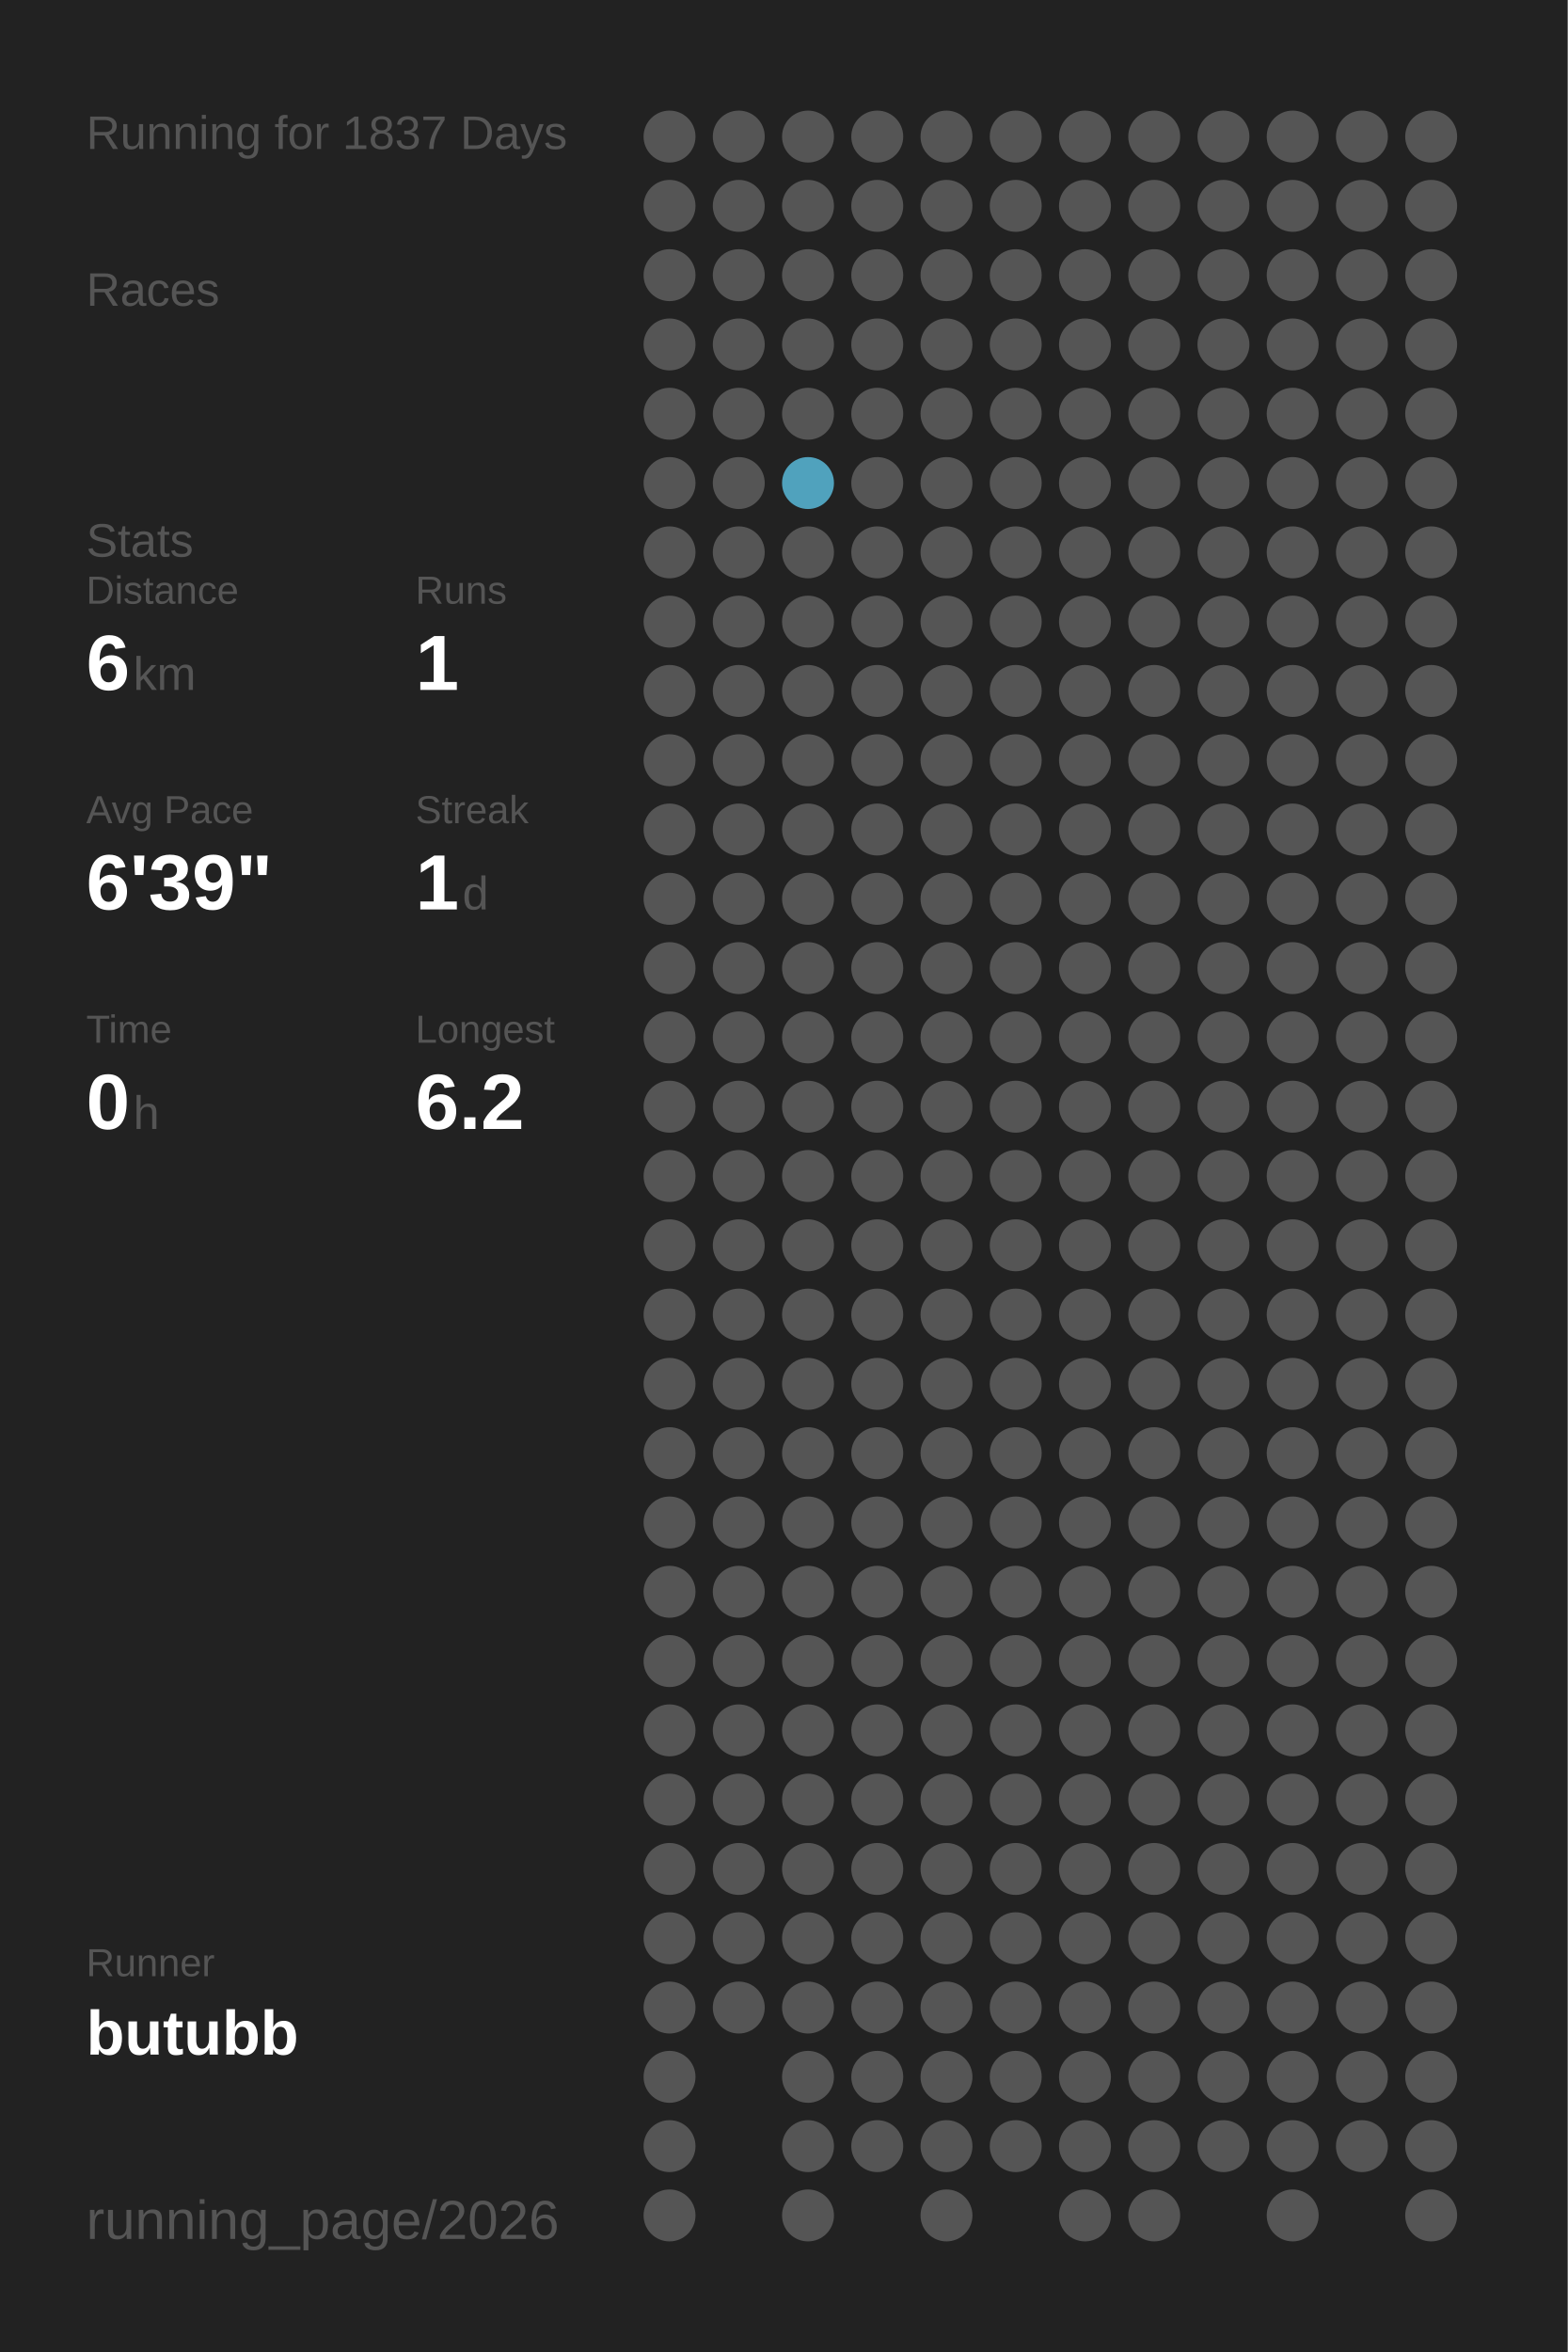
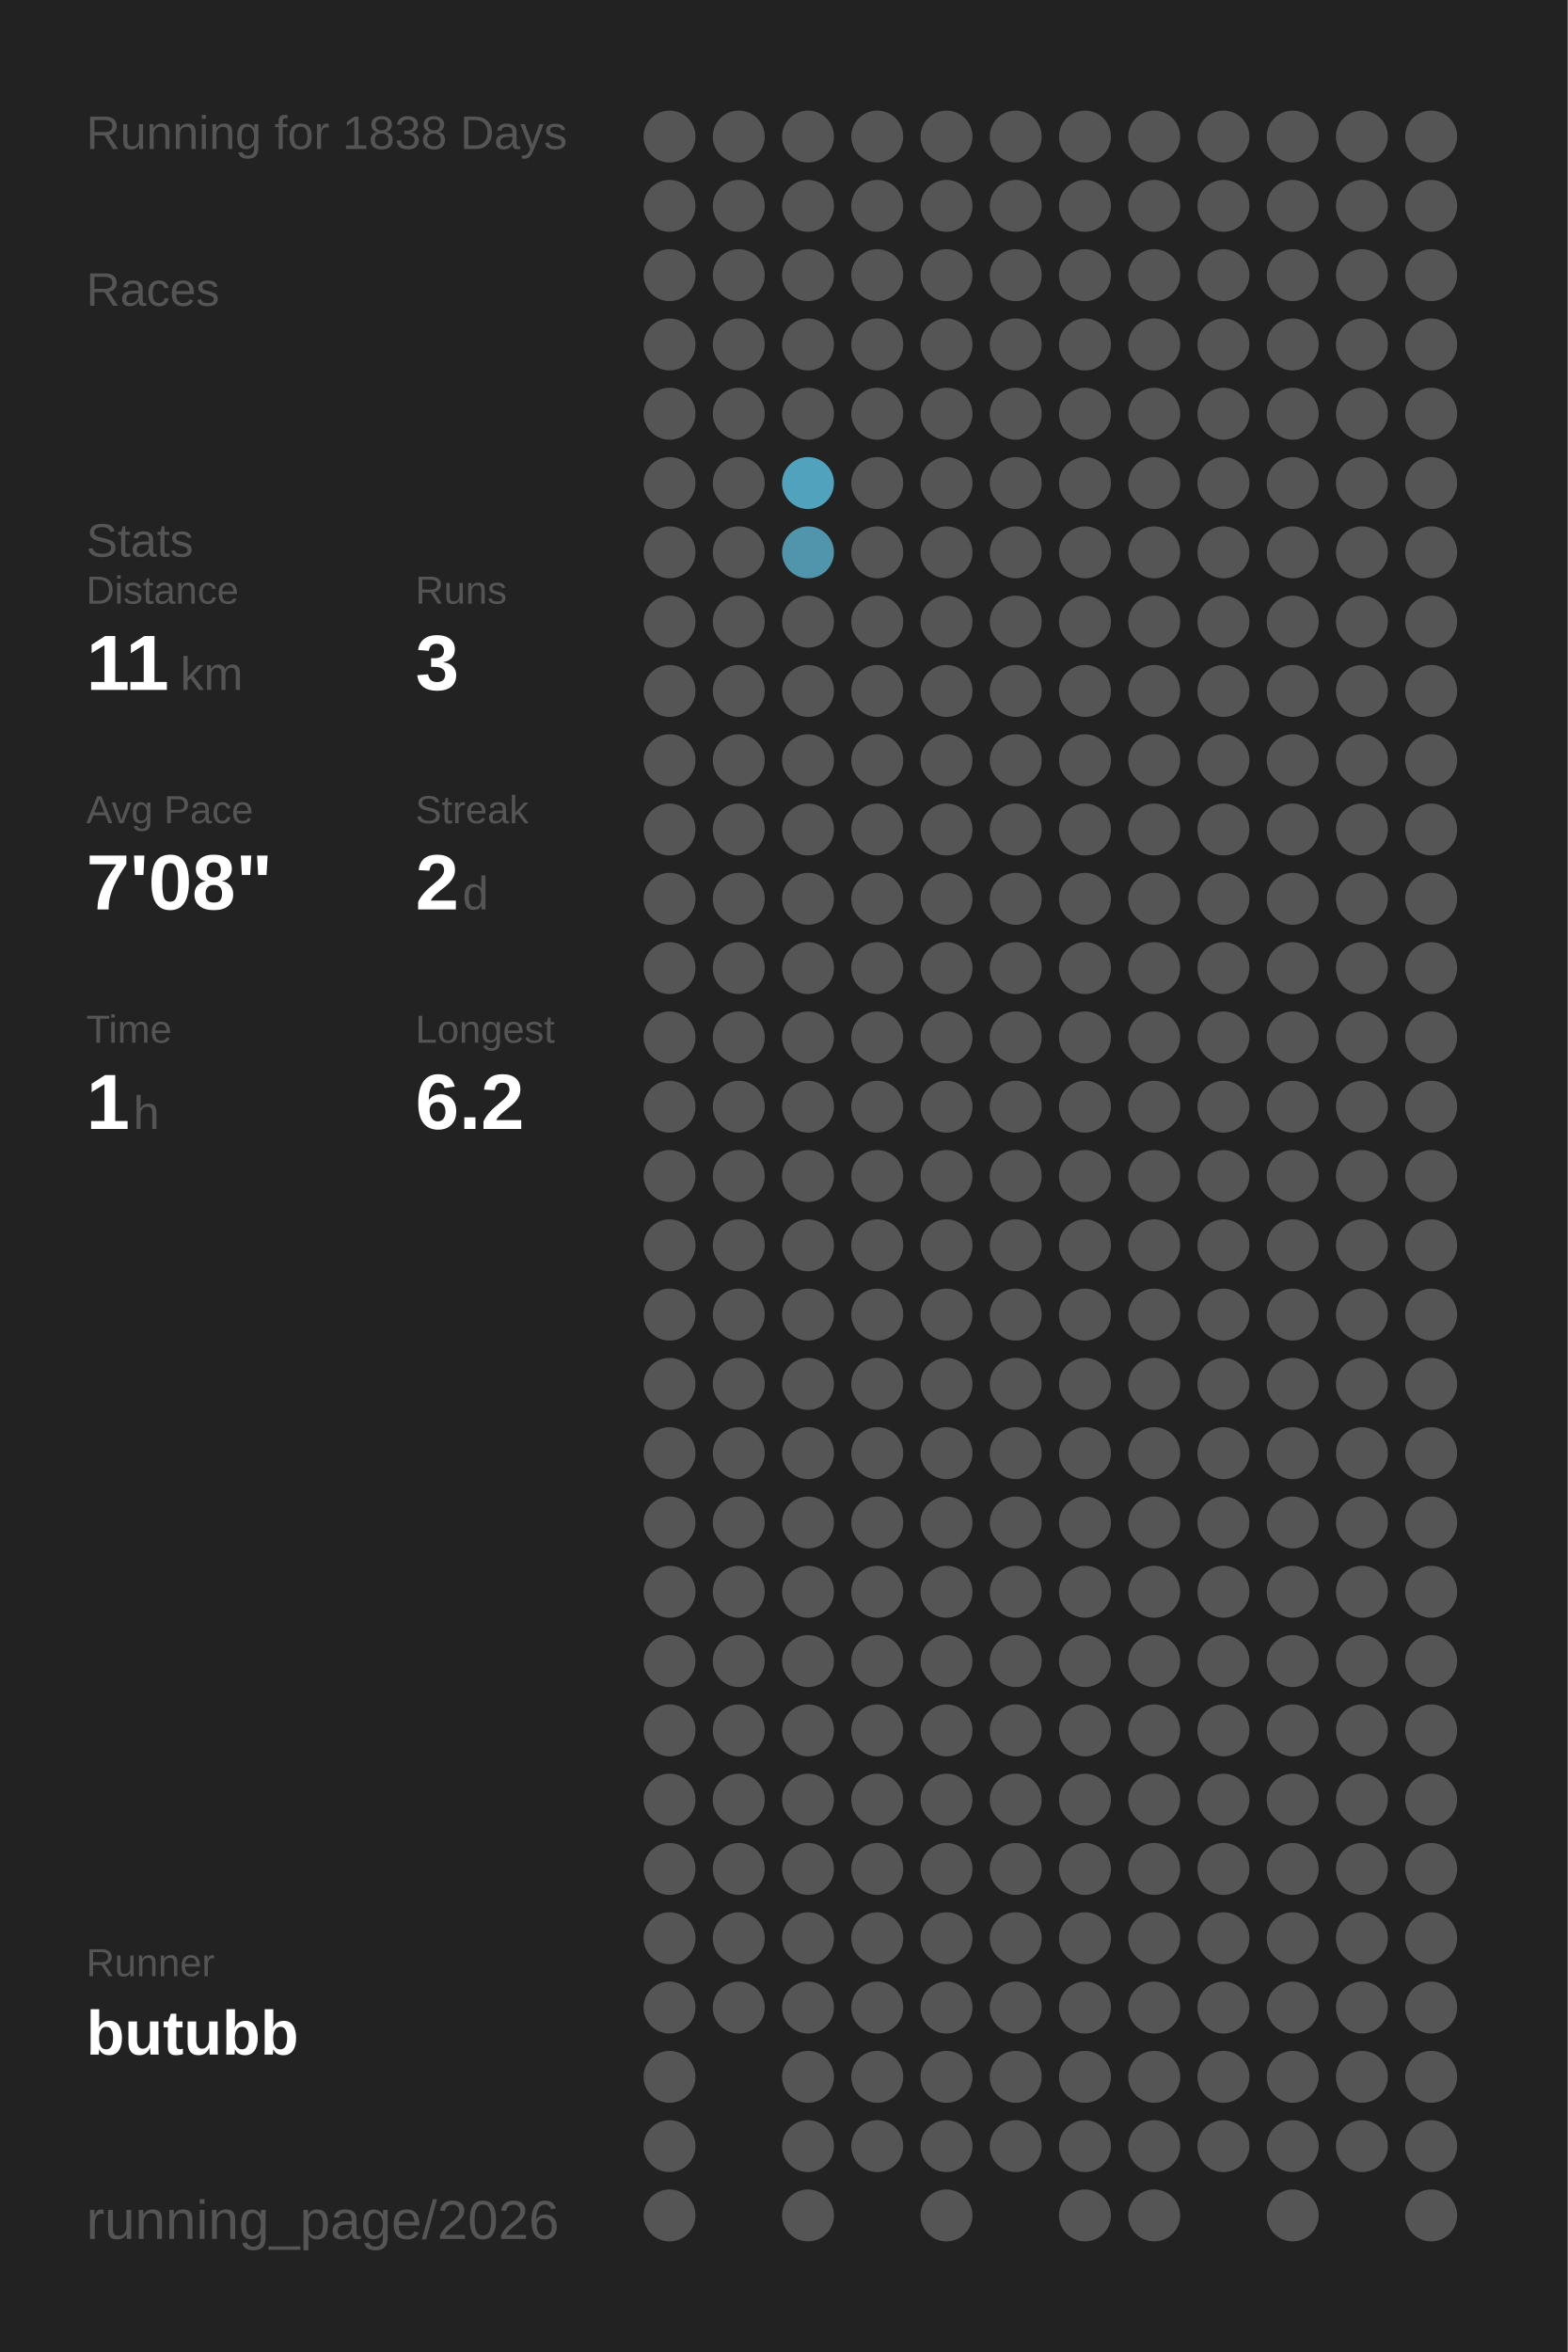
<svg xmlns="http://www.w3.org/2000/svg" baseProfile="full" height="300mm" version="1.1" viewBox="0,0,200,300" width="200mm">
  <defs />
  <rect fill="#222222" height="300" width="200" x="0" y="0" />
-   <text fill="#555555" style="font-size:6px; font-family:Arial;" x="11" y="19">Running for 1837 Days</text>
+   <text fill="#555555" style="font-size:6px; font-family:Arial;" x="11" y="19">Running for 1838 Days</text>
  <text fill="#555555" style="font-size:6px; font-family:Arial;" x="11" y="39">Races</text>
  <text fill="#555555" style="font-size:6px; font-family:Arial;" x="11" y="71">Stats</text>
  <text fill="#555555" style="font-size:5px; font-family:Arial;" x="11" y="77">Distance</text>
-   <text fill="#FFFFFF" style="font-size:10px; font-family:Arial; font-weight:bold;" x="11" y="88">6</text>
-   <text fill="#555555" style="font-size:6px; font-family:Arial;" x="17" y="88">km</text>
+   <text fill="#FFFFFF" style="font-size:10px; font-family:Arial; font-weight:bold;" x="11" y="88">11</text>
+   <text fill="#555555" style="font-size:6px; font-family:Arial;" x="23" y="88">km</text>
  <text fill="#555555" style="font-size:5px; font-family:Arial;" x="53" y="77">Runs</text>
-   <text fill="#FFFFFF" style="font-size:10px; font-family:Arial; font-weight:bold;" x="53" y="88">1</text>
+   <text fill="#FFFFFF" style="font-size:10px; font-family:Arial; font-weight:bold;" x="53" y="88">3</text>
  <text fill="#555555" style="font-size:5px; font-family:Arial;" x="11" y="105">Avg Pace</text>
-   <text fill="#FFFFFF" style="font-size:10px; font-family:Arial; font-weight:bold;" x="11" y="116">6'39"</text>
+   <text fill="#FFFFFF" style="font-size:10px; font-family:Arial; font-weight:bold;" x="11" y="116">7'08"</text>
  <text fill="#555555" style="font-size:5px; font-family:Arial;" x="53" y="105">Streak</text>
-   <text fill="#FFFFFF" style="font-size:10px; font-family:Arial; font-weight:bold;" x="53" y="116">1</text>
+   <text fill="#FFFFFF" style="font-size:10px; font-family:Arial; font-weight:bold;" x="53" y="116">2</text>
  <text fill="#555555" style="font-size:6px; font-family:Arial;" x="59" y="116">d</text>
  <text fill="#555555" style="font-size:5px; font-family:Arial;" x="11" y="133">Time</text>
-   <text fill="#FFFFFF" style="font-size:10px; font-family:Arial; font-weight:bold;" x="11" y="144">0</text>
+   <text fill="#FFFFFF" style="font-size:10px; font-family:Arial; font-weight:bold;" x="11" y="144">1</text>
  <text fill="#555555" style="font-size:6px; font-family:Arial;" x="17" y="144">h</text>
  <text fill="#555555" style="font-size:5px; font-family:Arial;" x="53" y="133">Longest</text>
  <text fill="#FFFFFF" style="font-size:10px; font-family:Arial; font-weight:bold;" x="53" y="144">6.2</text>
  <text fill="#555555" style="font-size:5px; font-family:Arial;" x="11" y="252.065">Runner</text>
  <text fill="#FFFFFF" style="font-size:8px; font-family:Arial; font-weight:bold;" x="11" y="262.065">butubb</text>
  <text fill="#555555" style="font-size:7px; font-family:Arial;" x="11" y="285.581">running_page/2026</text>
  <circle cx="85.417" cy="17.419" fill="#555555" r="3.312" />
  <circle cx="85.417" cy="26.258" fill="#555555" r="3.312" />
  <circle cx="85.417" cy="35.097" fill="#555555" r="3.312" />
  <circle cx="85.417" cy="43.935" fill="#555555" r="3.312" />
  <circle cx="85.417" cy="52.774" fill="#555555" r="3.312" />
  <circle cx="85.417" cy="61.613" fill="#555555" r="3.312" />
  <circle cx="85.417" cy="70.452" fill="#555555" r="3.312" />
  <circle cx="85.417" cy="79.29" fill="#555555" r="3.312" />
  <circle cx="85.417" cy="88.129" fill="#555555" r="3.312" />
  <circle cx="85.417" cy="96.968" fill="#555555" r="3.312" />
  <circle cx="85.417" cy="105.806" fill="#555555" r="3.312" />
  <circle cx="85.417" cy="114.645" fill="#555555" r="3.312" />
  <circle cx="85.417" cy="123.484" fill="#555555" r="3.312" />
  <circle cx="85.417" cy="132.323" fill="#555555" r="3.312" />
  <circle cx="85.417" cy="141.161" fill="#555555" r="3.312" />
  <circle cx="85.417" cy="150" fill="#555555" r="3.312" />
  <circle cx="85.417" cy="158.839" fill="#555555" r="3.312" />
  <circle cx="85.417" cy="167.677" fill="#555555" r="3.312" />
  <circle cx="85.417" cy="176.516" fill="#555555" r="3.312" />
  <circle cx="85.417" cy="185.355" fill="#555555" r="3.312" />
  <circle cx="85.417" cy="194.194" fill="#555555" r="3.312" />
  <circle cx="85.417" cy="203.032" fill="#555555" r="3.312" />
  <circle cx="85.417" cy="211.871" fill="#555555" r="3.312" />
  <circle cx="85.417" cy="220.71" fill="#555555" r="3.312" />
  <circle cx="85.417" cy="229.548" fill="#555555" r="3.312" />
  <circle cx="85.417" cy="238.387" fill="#555555" r="3.312" />
  <circle cx="85.417" cy="247.226" fill="#555555" r="3.312" />
  <circle cx="85.417" cy="256.065" fill="#555555" r="3.312" />
  <circle cx="85.417" cy="264.903" fill="#555555" r="3.312" />
  <circle cx="85.417" cy="273.742" fill="#555555" r="3.312" />
  <circle cx="85.417" cy="282.581" fill="#555555" r="3.312" />
  <circle cx="94.25" cy="17.419" fill="#555555" r="3.312" />
  <circle cx="94.25" cy="26.258" fill="#555555" r="3.312" />
  <circle cx="94.25" cy="35.097" fill="#555555" r="3.312" />
  <circle cx="94.25" cy="43.935" fill="#555555" r="3.312" />
  <circle cx="94.25" cy="52.774" fill="#555555" r="3.312" />
  <circle cx="94.25" cy="61.613" fill="#555555" r="3.312" />
  <circle cx="94.25" cy="70.452" fill="#555555" r="3.312" />
  <circle cx="94.25" cy="79.29" fill="#555555" r="3.312" />
  <circle cx="94.25" cy="88.129" fill="#555555" r="3.312" />
  <circle cx="94.25" cy="96.968" fill="#555555" r="3.312" />
  <circle cx="94.25" cy="105.806" fill="#555555" r="3.312" />
  <circle cx="94.25" cy="114.645" fill="#555555" r="3.312" />
  <circle cx="94.25" cy="123.484" fill="#555555" r="3.312" />
  <circle cx="94.25" cy="132.323" fill="#555555" r="3.312" />
  <circle cx="94.25" cy="141.161" fill="#555555" r="3.312" />
  <circle cx="94.25" cy="150" fill="#555555" r="3.312" />
  <circle cx="94.25" cy="158.839" fill="#555555" r="3.312" />
  <circle cx="94.25" cy="167.677" fill="#555555" r="3.312" />
  <circle cx="94.25" cy="176.516" fill="#555555" r="3.312" />
  <circle cx="94.25" cy="185.355" fill="#555555" r="3.312" />
  <circle cx="94.25" cy="194.194" fill="#555555" r="3.312" />
  <circle cx="94.25" cy="203.032" fill="#555555" r="3.312" />
  <circle cx="94.25" cy="211.871" fill="#555555" r="3.312" />
  <circle cx="94.25" cy="220.71" fill="#555555" r="3.312" />
  <circle cx="94.25" cy="229.548" fill="#555555" r="3.312" />
  <circle cx="94.25" cy="238.387" fill="#555555" r="3.312" />
  <circle cx="94.25" cy="247.226" fill="#555555" r="3.312" />
  <circle cx="94.25" cy="256.065" fill="#555555" r="3.312" />
  <circle cx="103.083" cy="17.419" fill="#555555" r="3.312" />
  <circle cx="103.083" cy="26.258" fill="#555555" r="3.312" />
  <circle cx="103.083" cy="35.097" fill="#555555" r="3.312" />
  <circle cx="103.083" cy="43.935" fill="#555555" r="3.312" />
  <circle cx="103.083" cy="52.774" fill="#555555" r="3.312" />
  <circle cx="103.083" cy="61.613" fill="#50a2bd" r="3.312" />
-   <circle cx="103.083" cy="70.452" fill="#555555" r="3.312" />
+   <circle cx="103.083" cy="70.452" fill="#5095ac" r="3.312" />
  <circle cx="103.083" cy="79.29" fill="#555555" r="3.312" />
  <circle cx="103.083" cy="88.129" fill="#555555" r="3.312" />
  <circle cx="103.083" cy="96.968" fill="#555555" r="3.312" />
  <circle cx="103.083" cy="105.806" fill="#555555" r="3.312" />
  <circle cx="103.083" cy="114.645" fill="#555555" r="3.312" />
  <circle cx="103.083" cy="123.484" fill="#555555" r="3.312" />
  <circle cx="103.083" cy="132.323" fill="#555555" r="3.312" />
  <circle cx="103.083" cy="141.161" fill="#555555" r="3.312" />
  <circle cx="103.083" cy="150" fill="#555555" r="3.312" />
  <circle cx="103.083" cy="158.839" fill="#555555" r="3.312" />
  <circle cx="103.083" cy="167.677" fill="#555555" r="3.312" />
  <circle cx="103.083" cy="176.516" fill="#555555" r="3.312" />
  <circle cx="103.083" cy="185.355" fill="#555555" r="3.312" />
  <circle cx="103.083" cy="194.194" fill="#555555" r="3.312" />
  <circle cx="103.083" cy="203.032" fill="#555555" r="3.312" />
  <circle cx="103.083" cy="211.871" fill="#555555" r="3.312" />
  <circle cx="103.083" cy="220.71" fill="#555555" r="3.312" />
  <circle cx="103.083" cy="229.548" fill="#555555" r="3.312" />
  <circle cx="103.083" cy="238.387" fill="#555555" r="3.312" />
  <circle cx="103.083" cy="247.226" fill="#555555" r="3.312" />
  <circle cx="103.083" cy="256.065" fill="#555555" r="3.312" />
  <circle cx="103.083" cy="264.903" fill="#555555" r="3.312" />
  <circle cx="103.083" cy="273.742" fill="#555555" r="3.312" />
  <circle cx="103.083" cy="282.581" fill="#555555" r="3.312" />
  <circle cx="111.917" cy="17.419" fill="#555555" r="3.312" />
  <circle cx="111.917" cy="26.258" fill="#555555" r="3.312" />
  <circle cx="111.917" cy="35.097" fill="#555555" r="3.312" />
  <circle cx="111.917" cy="43.935" fill="#555555" r="3.312" />
  <circle cx="111.917" cy="52.774" fill="#555555" r="3.312" />
  <circle cx="111.917" cy="61.613" fill="#555555" r="3.312" />
  <circle cx="111.917" cy="70.452" fill="#555555" r="3.312" />
  <circle cx="111.917" cy="79.29" fill="#555555" r="3.312" />
  <circle cx="111.917" cy="88.129" fill="#555555" r="3.312" />
  <circle cx="111.917" cy="96.968" fill="#555555" r="3.312" />
  <circle cx="111.917" cy="105.806" fill="#555555" r="3.312" />
  <circle cx="111.917" cy="114.645" fill="#555555" r="3.312" />
  <circle cx="111.917" cy="123.484" fill="#555555" r="3.312" />
  <circle cx="111.917" cy="132.323" fill="#555555" r="3.312" />
  <circle cx="111.917" cy="141.161" fill="#555555" r="3.312" />
  <circle cx="111.917" cy="150" fill="#555555" r="3.312" />
  <circle cx="111.917" cy="158.839" fill="#555555" r="3.312" />
  <circle cx="111.917" cy="167.677" fill="#555555" r="3.312" />
  <circle cx="111.917" cy="176.516" fill="#555555" r="3.312" />
  <circle cx="111.917" cy="185.355" fill="#555555" r="3.312" />
  <circle cx="111.917" cy="194.194" fill="#555555" r="3.312" />
  <circle cx="111.917" cy="203.032" fill="#555555" r="3.312" />
  <circle cx="111.917" cy="211.871" fill="#555555" r="3.312" />
  <circle cx="111.917" cy="220.71" fill="#555555" r="3.312" />
  <circle cx="111.917" cy="229.548" fill="#555555" r="3.312" />
  <circle cx="111.917" cy="238.387" fill="#555555" r="3.312" />
  <circle cx="111.917" cy="247.226" fill="#555555" r="3.312" />
  <circle cx="111.917" cy="256.065" fill="#555555" r="3.312" />
  <circle cx="111.917" cy="264.903" fill="#555555" r="3.312" />
  <circle cx="111.917" cy="273.742" fill="#555555" r="3.312" />
  <circle cx="120.75" cy="17.419" fill="#555555" r="3.312" />
  <circle cx="120.75" cy="26.258" fill="#555555" r="3.312" />
  <circle cx="120.75" cy="35.097" fill="#555555" r="3.312" />
  <circle cx="120.75" cy="43.935" fill="#555555" r="3.312" />
  <circle cx="120.75" cy="52.774" fill="#555555" r="3.312" />
  <circle cx="120.75" cy="61.613" fill="#555555" r="3.312" />
  <circle cx="120.75" cy="70.452" fill="#555555" r="3.312" />
  <circle cx="120.75" cy="79.29" fill="#555555" r="3.312" />
  <circle cx="120.75" cy="88.129" fill="#555555" r="3.312" />
  <circle cx="120.75" cy="96.968" fill="#555555" r="3.312" />
  <circle cx="120.75" cy="105.806" fill="#555555" r="3.312" />
  <circle cx="120.75" cy="114.645" fill="#555555" r="3.312" />
  <circle cx="120.75" cy="123.484" fill="#555555" r="3.312" />
  <circle cx="120.75" cy="132.323" fill="#555555" r="3.312" />
  <circle cx="120.75" cy="141.161" fill="#555555" r="3.312" />
  <circle cx="120.75" cy="150" fill="#555555" r="3.312" />
  <circle cx="120.75" cy="158.839" fill="#555555" r="3.312" />
  <circle cx="120.75" cy="167.677" fill="#555555" r="3.312" />
  <circle cx="120.75" cy="176.516" fill="#555555" r="3.312" />
  <circle cx="120.75" cy="185.355" fill="#555555" r="3.312" />
  <circle cx="120.75" cy="194.194" fill="#555555" r="3.312" />
  <circle cx="120.75" cy="203.032" fill="#555555" r="3.312" />
  <circle cx="120.75" cy="211.871" fill="#555555" r="3.312" />
  <circle cx="120.75" cy="220.71" fill="#555555" r="3.312" />
  <circle cx="120.75" cy="229.548" fill="#555555" r="3.312" />
  <circle cx="120.75" cy="238.387" fill="#555555" r="3.312" />
  <circle cx="120.75" cy="247.226" fill="#555555" r="3.312" />
  <circle cx="120.75" cy="256.065" fill="#555555" r="3.312" />
  <circle cx="120.75" cy="264.903" fill="#555555" r="3.312" />
  <circle cx="120.75" cy="273.742" fill="#555555" r="3.312" />
  <circle cx="120.75" cy="282.581" fill="#555555" r="3.312" />
  <circle cx="129.583" cy="17.419" fill="#555555" r="3.312" />
  <circle cx="129.583" cy="26.258" fill="#555555" r="3.312" />
  <circle cx="129.583" cy="35.097" fill="#555555" r="3.312" />
  <circle cx="129.583" cy="43.935" fill="#555555" r="3.312" />
  <circle cx="129.583" cy="52.774" fill="#555555" r="3.312" />
  <circle cx="129.583" cy="61.613" fill="#555555" r="3.312" />
  <circle cx="129.583" cy="70.452" fill="#555555" r="3.312" />
  <circle cx="129.583" cy="79.29" fill="#555555" r="3.312" />
  <circle cx="129.583" cy="88.129" fill="#555555" r="3.312" />
  <circle cx="129.583" cy="96.968" fill="#555555" r="3.312" />
  <circle cx="129.583" cy="105.806" fill="#555555" r="3.312" />
  <circle cx="129.583" cy="114.645" fill="#555555" r="3.312" />
  <circle cx="129.583" cy="123.484" fill="#555555" r="3.312" />
  <circle cx="129.583" cy="132.323" fill="#555555" r="3.312" />
  <circle cx="129.583" cy="141.161" fill="#555555" r="3.312" />
  <circle cx="129.583" cy="150" fill="#555555" r="3.312" />
  <circle cx="129.583" cy="158.839" fill="#555555" r="3.312" />
  <circle cx="129.583" cy="167.677" fill="#555555" r="3.312" />
  <circle cx="129.583" cy="176.516" fill="#555555" r="3.312" />
  <circle cx="129.583" cy="185.355" fill="#555555" r="3.312" />
  <circle cx="129.583" cy="194.194" fill="#555555" r="3.312" />
  <circle cx="129.583" cy="203.032" fill="#555555" r="3.312" />
  <circle cx="129.583" cy="211.871" fill="#555555" r="3.312" />
  <circle cx="129.583" cy="220.71" fill="#555555" r="3.312" />
  <circle cx="129.583" cy="229.548" fill="#555555" r="3.312" />
  <circle cx="129.583" cy="238.387" fill="#555555" r="3.312" />
  <circle cx="129.583" cy="247.226" fill="#555555" r="3.312" />
  <circle cx="129.583" cy="256.065" fill="#555555" r="3.312" />
  <circle cx="129.583" cy="264.903" fill="#555555" r="3.312" />
  <circle cx="129.583" cy="273.742" fill="#555555" r="3.312" />
  <circle cx="138.417" cy="17.419" fill="#555555" r="3.312" />
  <circle cx="138.417" cy="26.258" fill="#555555" r="3.312" />
  <circle cx="138.417" cy="35.097" fill="#555555" r="3.312" />
  <circle cx="138.417" cy="43.935" fill="#555555" r="3.312" />
  <circle cx="138.417" cy="52.774" fill="#555555" r="3.312" />
  <circle cx="138.417" cy="61.613" fill="#555555" r="3.312" />
  <circle cx="138.417" cy="70.452" fill="#555555" r="3.312" />
  <circle cx="138.417" cy="79.29" fill="#555555" r="3.312" />
  <circle cx="138.417" cy="88.129" fill="#555555" r="3.312" />
  <circle cx="138.417" cy="96.968" fill="#555555" r="3.312" />
  <circle cx="138.417" cy="105.806" fill="#555555" r="3.312" />
  <circle cx="138.417" cy="114.645" fill="#555555" r="3.312" />
  <circle cx="138.417" cy="123.484" fill="#555555" r="3.312" />
  <circle cx="138.417" cy="132.323" fill="#555555" r="3.312" />
  <circle cx="138.417" cy="141.161" fill="#555555" r="3.312" />
  <circle cx="138.417" cy="150" fill="#555555" r="3.312" />
  <circle cx="138.417" cy="158.839" fill="#555555" r="3.312" />
  <circle cx="138.417" cy="167.677" fill="#555555" r="3.312" />
  <circle cx="138.417" cy="176.516" fill="#555555" r="3.312" />
  <circle cx="138.417" cy="185.355" fill="#555555" r="3.312" />
  <circle cx="138.417" cy="194.194" fill="#555555" r="3.312" />
  <circle cx="138.417" cy="203.032" fill="#555555" r="3.312" />
  <circle cx="138.417" cy="211.871" fill="#555555" r="3.312" />
  <circle cx="138.417" cy="220.71" fill="#555555" r="3.312" />
  <circle cx="138.417" cy="229.548" fill="#555555" r="3.312" />
  <circle cx="138.417" cy="238.387" fill="#555555" r="3.312" />
  <circle cx="138.417" cy="247.226" fill="#555555" r="3.312" />
  <circle cx="138.417" cy="256.065" fill="#555555" r="3.312" />
  <circle cx="138.417" cy="264.903" fill="#555555" r="3.312" />
  <circle cx="138.417" cy="273.742" fill="#555555" r="3.312" />
  <circle cx="138.417" cy="282.581" fill="#555555" r="3.312" />
  <circle cx="147.25" cy="17.419" fill="#555555" r="3.312" />
  <circle cx="147.25" cy="26.258" fill="#555555" r="3.312" />
  <circle cx="147.25" cy="35.097" fill="#555555" r="3.312" />
  <circle cx="147.25" cy="43.935" fill="#555555" r="3.312" />
  <circle cx="147.25" cy="52.774" fill="#555555" r="3.312" />
  <circle cx="147.25" cy="61.613" fill="#555555" r="3.312" />
  <circle cx="147.25" cy="70.452" fill="#555555" r="3.312" />
  <circle cx="147.25" cy="79.29" fill="#555555" r="3.312" />
  <circle cx="147.25" cy="88.129" fill="#555555" r="3.312" />
  <circle cx="147.25" cy="96.968" fill="#555555" r="3.312" />
  <circle cx="147.25" cy="105.806" fill="#555555" r="3.312" />
  <circle cx="147.25" cy="114.645" fill="#555555" r="3.312" />
  <circle cx="147.25" cy="123.484" fill="#555555" r="3.312" />
  <circle cx="147.25" cy="132.323" fill="#555555" r="3.312" />
  <circle cx="147.25" cy="141.161" fill="#555555" r="3.312" />
  <circle cx="147.25" cy="150" fill="#555555" r="3.312" />
  <circle cx="147.25" cy="158.839" fill="#555555" r="3.312" />
  <circle cx="147.25" cy="167.677" fill="#555555" r="3.312" />
  <circle cx="147.25" cy="176.516" fill="#555555" r="3.312" />
  <circle cx="147.25" cy="185.355" fill="#555555" r="3.312" />
  <circle cx="147.25" cy="194.194" fill="#555555" r="3.312" />
  <circle cx="147.25" cy="203.032" fill="#555555" r="3.312" />
  <circle cx="147.25" cy="211.871" fill="#555555" r="3.312" />
  <circle cx="147.25" cy="220.71" fill="#555555" r="3.312" />
  <circle cx="147.25" cy="229.548" fill="#555555" r="3.312" />
  <circle cx="147.25" cy="238.387" fill="#555555" r="3.312" />
  <circle cx="147.25" cy="247.226" fill="#555555" r="3.312" />
  <circle cx="147.25" cy="256.065" fill="#555555" r="3.312" />
  <circle cx="147.25" cy="264.903" fill="#555555" r="3.312" />
  <circle cx="147.25" cy="273.742" fill="#555555" r="3.312" />
  <circle cx="147.25" cy="282.581" fill="#555555" r="3.312" />
  <circle cx="156.083" cy="17.419" fill="#555555" r="3.312" />
  <circle cx="156.083" cy="26.258" fill="#555555" r="3.312" />
  <circle cx="156.083" cy="35.097" fill="#555555" r="3.312" />
  <circle cx="156.083" cy="43.935" fill="#555555" r="3.312" />
  <circle cx="156.083" cy="52.774" fill="#555555" r="3.312" />
  <circle cx="156.083" cy="61.613" fill="#555555" r="3.312" />
  <circle cx="156.083" cy="70.452" fill="#555555" r="3.312" />
  <circle cx="156.083" cy="79.29" fill="#555555" r="3.312" />
  <circle cx="156.083" cy="88.129" fill="#555555" r="3.312" />
  <circle cx="156.083" cy="96.968" fill="#555555" r="3.312" />
  <circle cx="156.083" cy="105.806" fill="#555555" r="3.312" />
  <circle cx="156.083" cy="114.645" fill="#555555" r="3.312" />
  <circle cx="156.083" cy="123.484" fill="#555555" r="3.312" />
  <circle cx="156.083" cy="132.323" fill="#555555" r="3.312" />
  <circle cx="156.083" cy="141.161" fill="#555555" r="3.312" />
  <circle cx="156.083" cy="150" fill="#555555" r="3.312" />
  <circle cx="156.083" cy="158.839" fill="#555555" r="3.312" />
  <circle cx="156.083" cy="167.677" fill="#555555" r="3.312" />
  <circle cx="156.083" cy="176.516" fill="#555555" r="3.312" />
  <circle cx="156.083" cy="185.355" fill="#555555" r="3.312" />
  <circle cx="156.083" cy="194.194" fill="#555555" r="3.312" />
  <circle cx="156.083" cy="203.032" fill="#555555" r="3.312" />
  <circle cx="156.083" cy="211.871" fill="#555555" r="3.312" />
  <circle cx="156.083" cy="220.71" fill="#555555" r="3.312" />
  <circle cx="156.083" cy="229.548" fill="#555555" r="3.312" />
  <circle cx="156.083" cy="238.387" fill="#555555" r="3.312" />
  <circle cx="156.083" cy="247.226" fill="#555555" r="3.312" />
  <circle cx="156.083" cy="256.065" fill="#555555" r="3.312" />
  <circle cx="156.083" cy="264.903" fill="#555555" r="3.312" />
  <circle cx="156.083" cy="273.742" fill="#555555" r="3.312" />
  <circle cx="164.917" cy="17.419" fill="#555555" r="3.312" />
  <circle cx="164.917" cy="26.258" fill="#555555" r="3.312" />
  <circle cx="164.917" cy="35.097" fill="#555555" r="3.312" />
  <circle cx="164.917" cy="43.935" fill="#555555" r="3.312" />
  <circle cx="164.917" cy="52.774" fill="#555555" r="3.312" />
  <circle cx="164.917" cy="61.613" fill="#555555" r="3.312" />
  <circle cx="164.917" cy="70.452" fill="#555555" r="3.312" />
  <circle cx="164.917" cy="79.29" fill="#555555" r="3.312" />
  <circle cx="164.917" cy="88.129" fill="#555555" r="3.312" />
  <circle cx="164.917" cy="96.968" fill="#555555" r="3.312" />
  <circle cx="164.917" cy="105.806" fill="#555555" r="3.312" />
  <circle cx="164.917" cy="114.645" fill="#555555" r="3.312" />
  <circle cx="164.917" cy="123.484" fill="#555555" r="3.312" />
  <circle cx="164.917" cy="132.323" fill="#555555" r="3.312" />
  <circle cx="164.917" cy="141.161" fill="#555555" r="3.312" />
  <circle cx="164.917" cy="150" fill="#555555" r="3.312" />
  <circle cx="164.917" cy="158.839" fill="#555555" r="3.312" />
  <circle cx="164.917" cy="167.677" fill="#555555" r="3.312" />
  <circle cx="164.917" cy="176.516" fill="#555555" r="3.312" />
  <circle cx="164.917" cy="185.355" fill="#555555" r="3.312" />
  <circle cx="164.917" cy="194.194" fill="#555555" r="3.312" />
  <circle cx="164.917" cy="203.032" fill="#555555" r="3.312" />
  <circle cx="164.917" cy="211.871" fill="#555555" r="3.312" />
  <circle cx="164.917" cy="220.71" fill="#555555" r="3.312" />
  <circle cx="164.917" cy="229.548" fill="#555555" r="3.312" />
  <circle cx="164.917" cy="238.387" fill="#555555" r="3.312" />
  <circle cx="164.917" cy="247.226" fill="#555555" r="3.312" />
  <circle cx="164.917" cy="256.065" fill="#555555" r="3.312" />
  <circle cx="164.917" cy="264.903" fill="#555555" r="3.312" />
  <circle cx="164.917" cy="273.742" fill="#555555" r="3.312" />
  <circle cx="164.917" cy="282.581" fill="#555555" r="3.312" />
  <circle cx="173.75" cy="17.419" fill="#555555" r="3.312" />
  <circle cx="173.75" cy="26.258" fill="#555555" r="3.312" />
  <circle cx="173.75" cy="35.097" fill="#555555" r="3.312" />
  <circle cx="173.75" cy="43.935" fill="#555555" r="3.312" />
  <circle cx="173.75" cy="52.774" fill="#555555" r="3.312" />
  <circle cx="173.75" cy="61.613" fill="#555555" r="3.312" />
  <circle cx="173.75" cy="70.452" fill="#555555" r="3.312" />
  <circle cx="173.75" cy="79.29" fill="#555555" r="3.312" />
  <circle cx="173.75" cy="88.129" fill="#555555" r="3.312" />
  <circle cx="173.75" cy="96.968" fill="#555555" r="3.312" />
  <circle cx="173.75" cy="105.806" fill="#555555" r="3.312" />
  <circle cx="173.75" cy="114.645" fill="#555555" r="3.312" />
  <circle cx="173.75" cy="123.484" fill="#555555" r="3.312" />
  <circle cx="173.75" cy="132.323" fill="#555555" r="3.312" />
  <circle cx="173.75" cy="141.161" fill="#555555" r="3.312" />
  <circle cx="173.75" cy="150" fill="#555555" r="3.312" />
  <circle cx="173.75" cy="158.839" fill="#555555" r="3.312" />
  <circle cx="173.75" cy="167.677" fill="#555555" r="3.312" />
  <circle cx="173.75" cy="176.516" fill="#555555" r="3.312" />
  <circle cx="173.75" cy="185.355" fill="#555555" r="3.312" />
  <circle cx="173.75" cy="194.194" fill="#555555" r="3.312" />
  <circle cx="173.75" cy="203.032" fill="#555555" r="3.312" />
  <circle cx="173.75" cy="211.871" fill="#555555" r="3.312" />
  <circle cx="173.75" cy="220.71" fill="#555555" r="3.312" />
  <circle cx="173.75" cy="229.548" fill="#555555" r="3.312" />
  <circle cx="173.75" cy="238.387" fill="#555555" r="3.312" />
  <circle cx="173.75" cy="247.226" fill="#555555" r="3.312" />
  <circle cx="173.75" cy="256.065" fill="#555555" r="3.312" />
  <circle cx="173.75" cy="264.903" fill="#555555" r="3.312" />
  <circle cx="173.75" cy="273.742" fill="#555555" r="3.312" />
  <circle cx="182.583" cy="17.419" fill="#555555" r="3.312" />
  <circle cx="182.583" cy="26.258" fill="#555555" r="3.312" />
  <circle cx="182.583" cy="35.097" fill="#555555" r="3.312" />
  <circle cx="182.583" cy="43.935" fill="#555555" r="3.312" />
  <circle cx="182.583" cy="52.774" fill="#555555" r="3.312" />
  <circle cx="182.583" cy="61.613" fill="#555555" r="3.312" />
  <circle cx="182.583" cy="70.452" fill="#555555" r="3.312" />
  <circle cx="182.583" cy="79.29" fill="#555555" r="3.312" />
  <circle cx="182.583" cy="88.129" fill="#555555" r="3.312" />
  <circle cx="182.583" cy="96.968" fill="#555555" r="3.312" />
  <circle cx="182.583" cy="105.806" fill="#555555" r="3.312" />
  <circle cx="182.583" cy="114.645" fill="#555555" r="3.312" />
  <circle cx="182.583" cy="123.484" fill="#555555" r="3.312" />
  <circle cx="182.583" cy="132.323" fill="#555555" r="3.312" />
  <circle cx="182.583" cy="141.161" fill="#555555" r="3.312" />
  <circle cx="182.583" cy="150" fill="#555555" r="3.312" />
  <circle cx="182.583" cy="158.839" fill="#555555" r="3.312" />
  <circle cx="182.583" cy="167.677" fill="#555555" r="3.312" />
  <circle cx="182.583" cy="176.516" fill="#555555" r="3.312" />
  <circle cx="182.583" cy="185.355" fill="#555555" r="3.312" />
  <circle cx="182.583" cy="194.194" fill="#555555" r="3.312" />
  <circle cx="182.583" cy="203.032" fill="#555555" r="3.312" />
  <circle cx="182.583" cy="211.871" fill="#555555" r="3.312" />
  <circle cx="182.583" cy="220.71" fill="#555555" r="3.312" />
  <circle cx="182.583" cy="229.548" fill="#555555" r="3.312" />
  <circle cx="182.583" cy="238.387" fill="#555555" r="3.312" />
  <circle cx="182.583" cy="247.226" fill="#555555" r="3.312" />
  <circle cx="182.583" cy="256.065" fill="#555555" r="3.312" />
  <circle cx="182.583" cy="264.903" fill="#555555" r="3.312" />
  <circle cx="182.583" cy="273.742" fill="#555555" r="3.312" />
  <circle cx="182.583" cy="282.581" fill="#555555" r="3.312" />
</svg>
